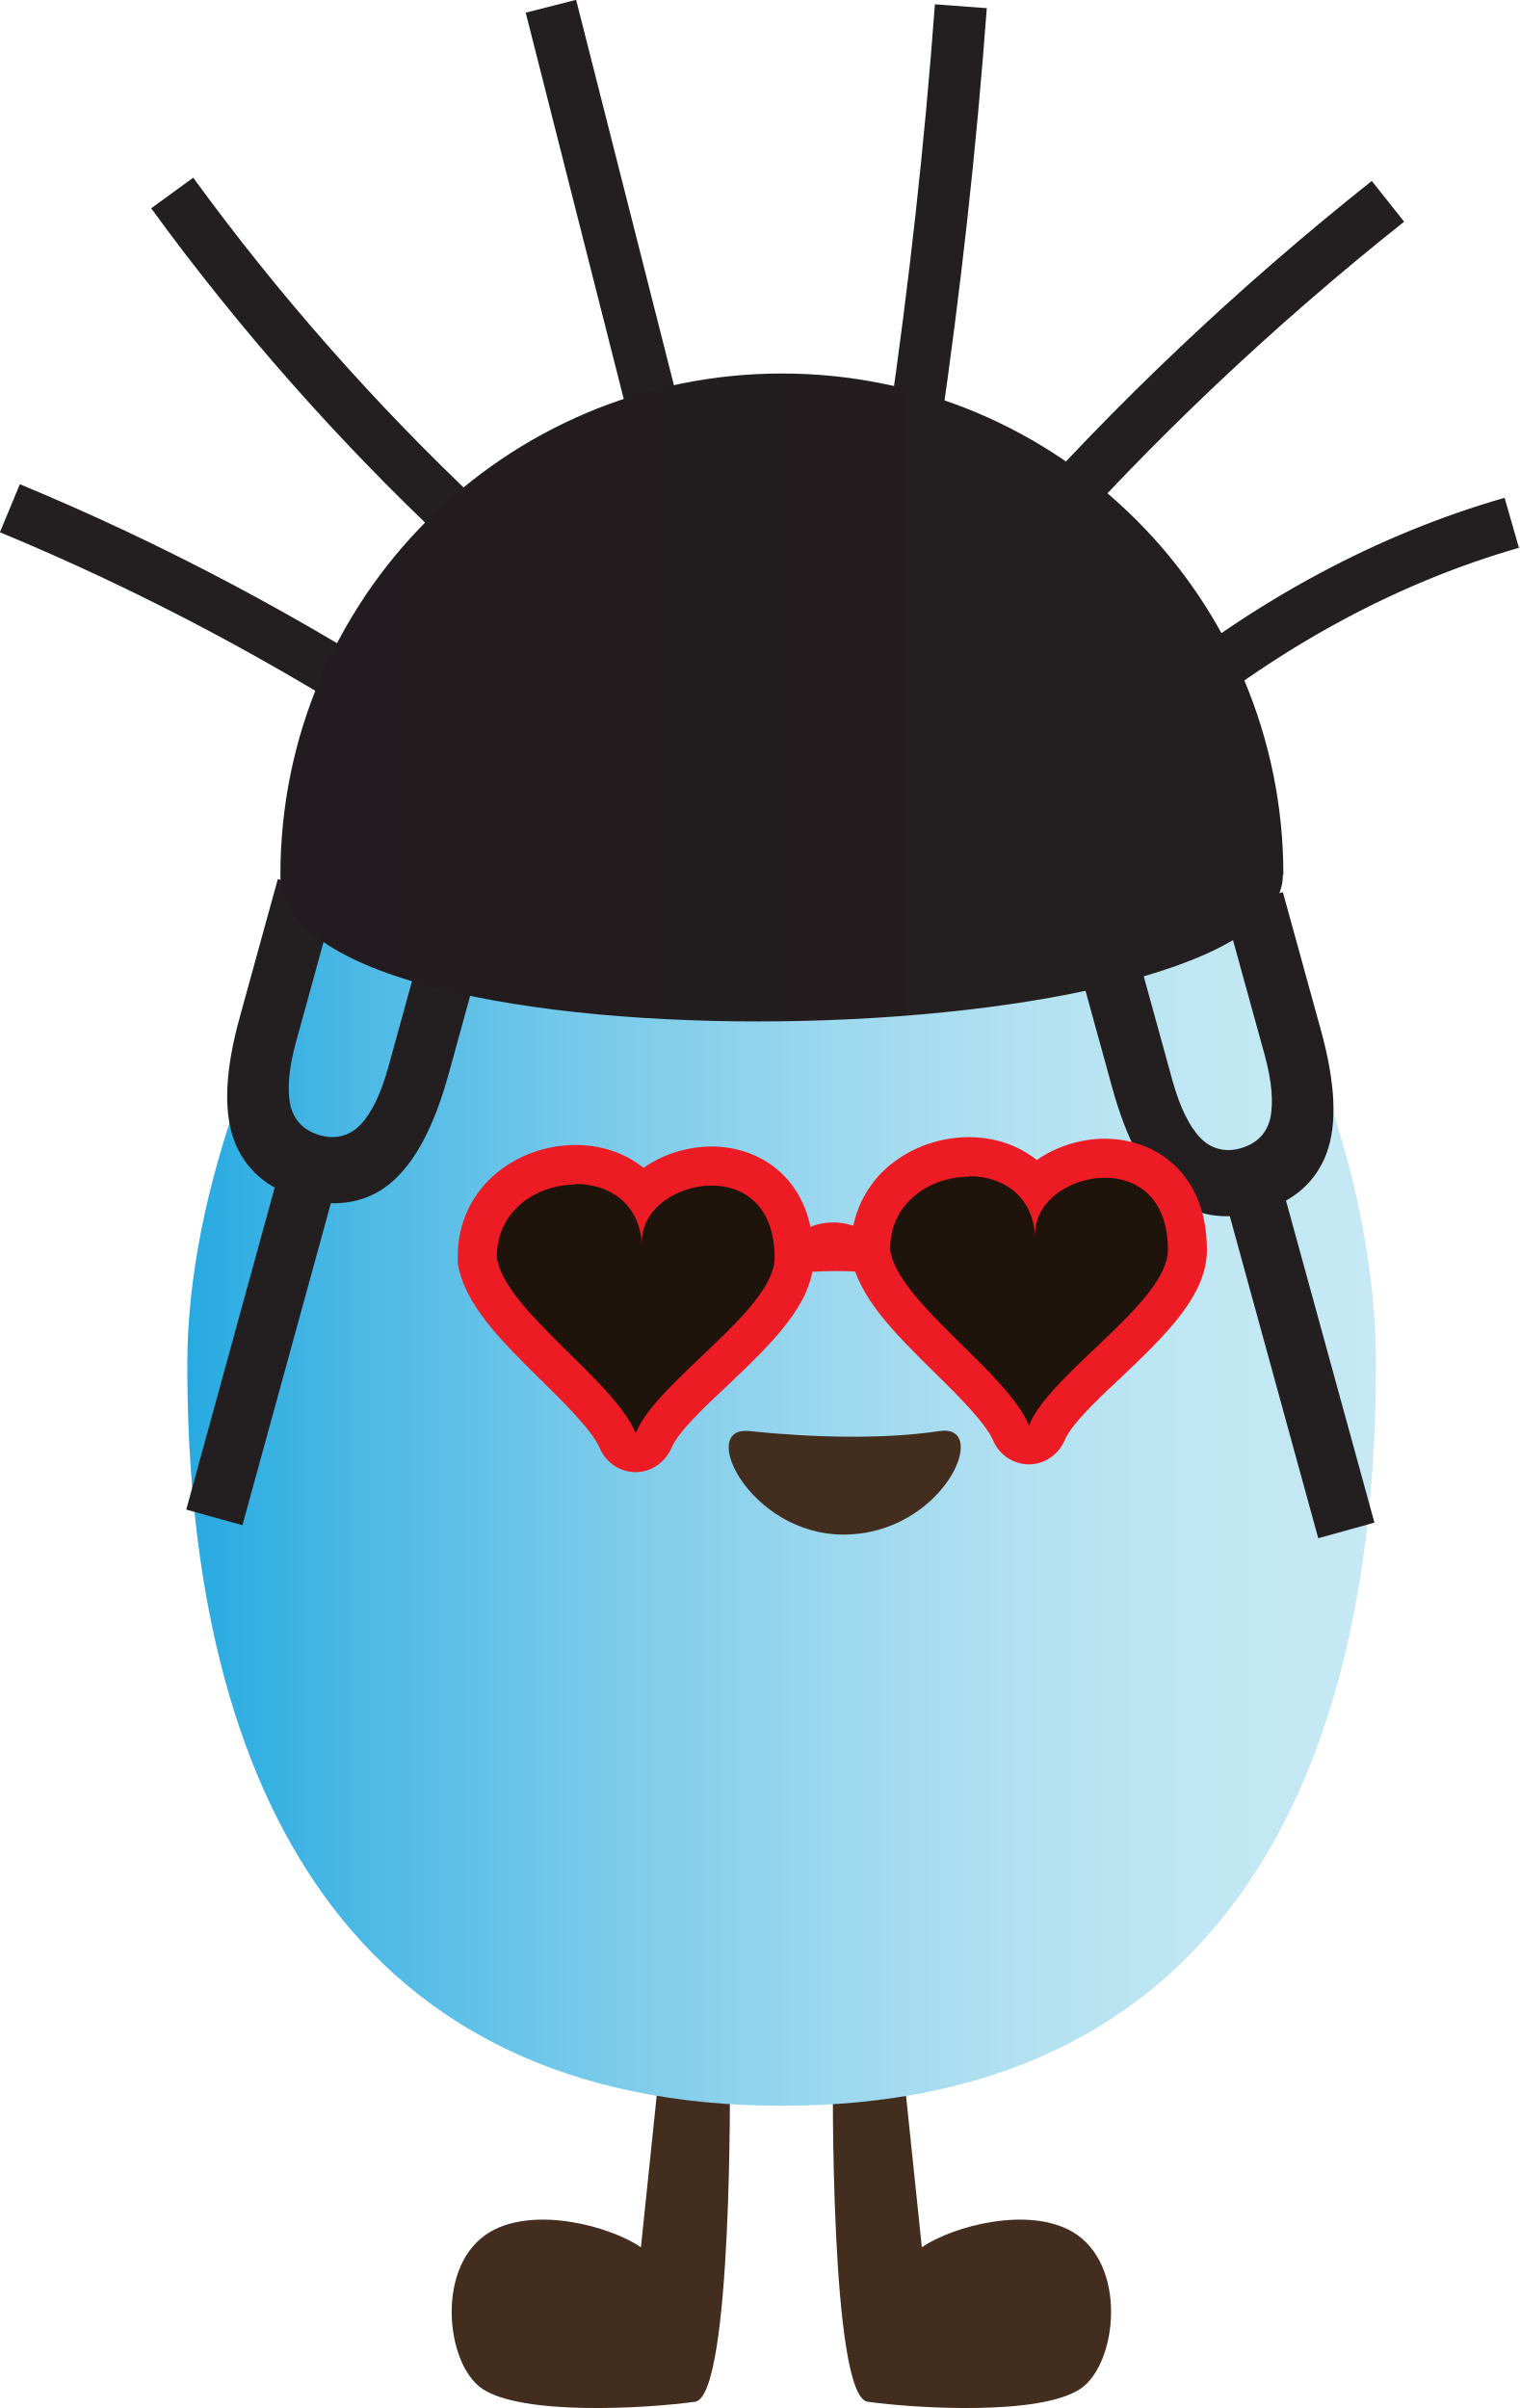
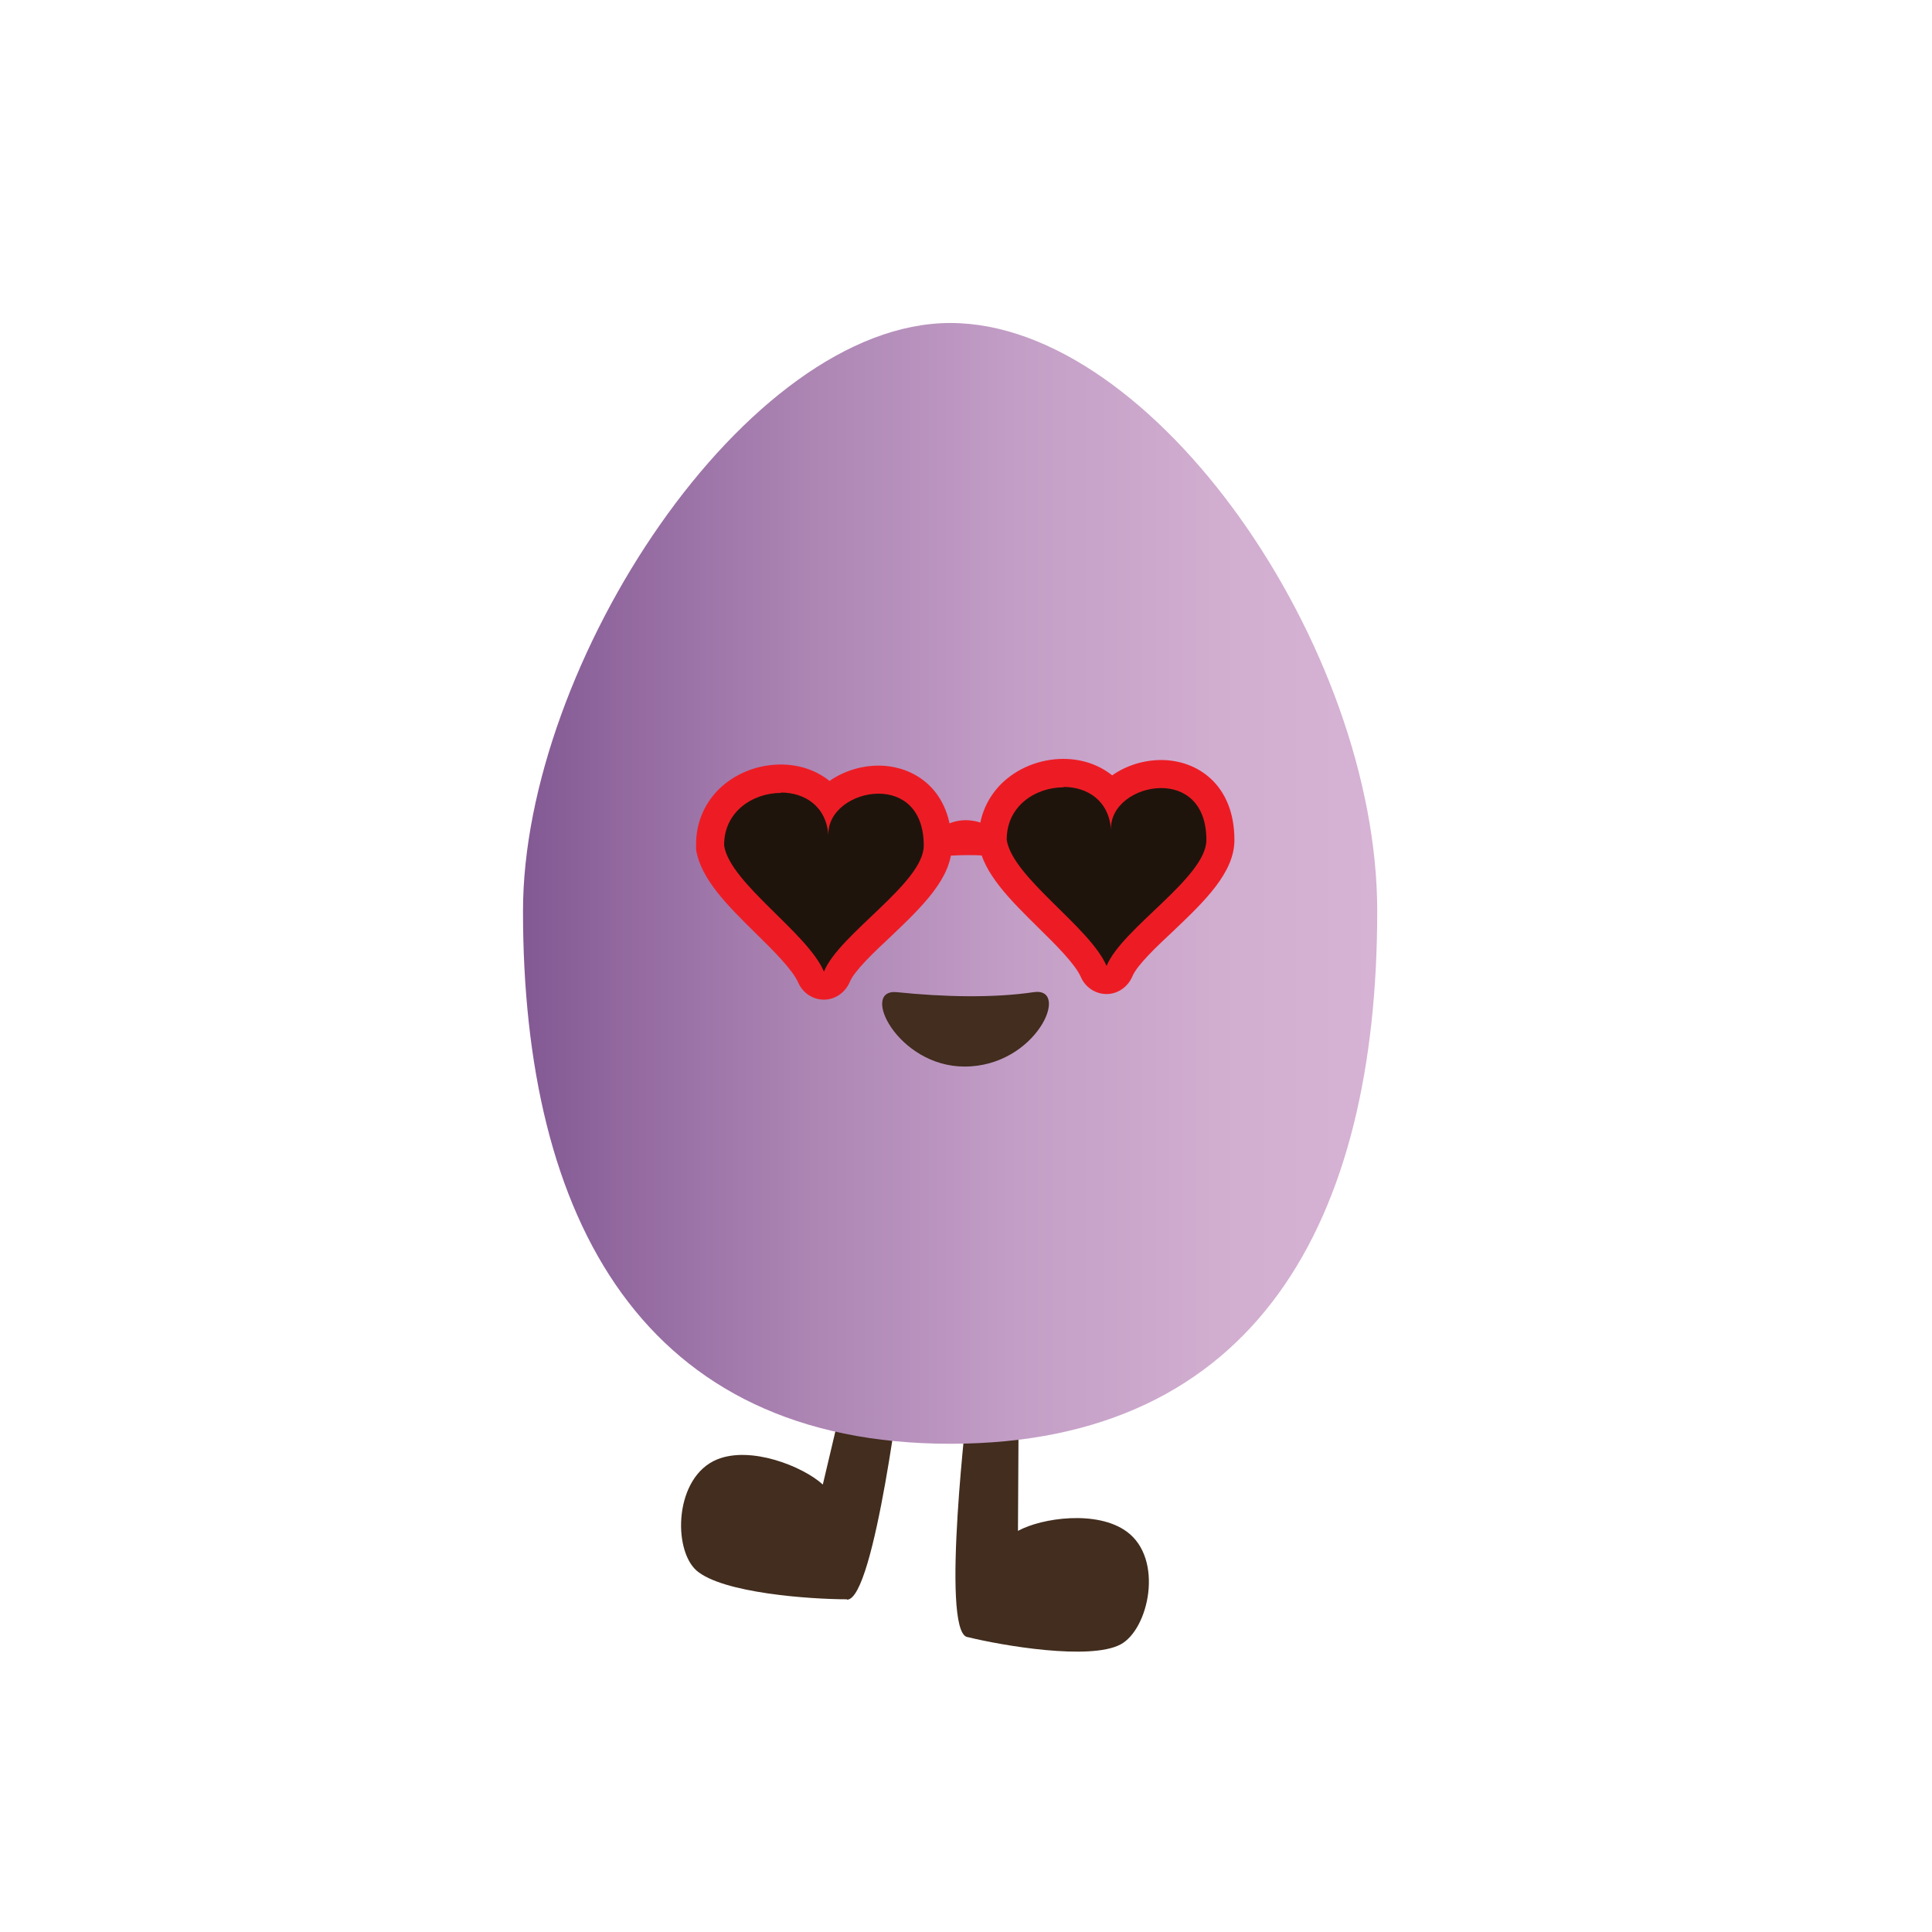
- <svg xmlns="http://www.w3.org/2000/svg" id="Layer_2" data-name="Layer 2" viewBox="0 0 29.2 46.29">
+ <svg xmlns="http://www.w3.org/2000/svg" id="Layer_2" data-name="Layer 2" viewBox="0 0 51.68 51.68">
  <defs>
    <style>
      .cls-1 {
        fill: none;
-         stroke: #231f20;
-         stroke-miterlimit: 10;
      }

      .cls-2 {
-         fill: url(#linear-gradient-2);
+         fill: url(#linear-gradient);
      }

      .cls-3 {
-         fill: #231f20;
+         fill: #ed1c24;
      }

      .cls-4 {
-         fill: url(#linear-gradient);
+         fill: #422d1e;
      }

      .cls-5 {
-         fill: #ed1c24;
-       }
- 
-       .cls-6 {
-         fill: #422d1e;
-       }
- 
-       .cls-7 {
        fill: #1f140c;
      }
    </style>
-     <linearGradient id="linear-gradient" x1="26.45" y1="25.49" x2="3.6" y2="25.49" gradientUnits="userSpaceOnUse">
-       <stop offset="0" stop-color="#c6e9f4" />
-       <stop offset=".14" stop-color="#c0e7f3" />
-       <stop offset=".3" stop-color="#b2e1f1" />
-       <stop offset=".47" stop-color="#9ad7ee" />
-       <stop offset=".66" stop-color="#78caea" />
-       <stop offset=".85" stop-color="#4db9e5" />
-       <stop offset="1" stop-color="#27aae1" />
-     </linearGradient>
-     <linearGradient id="linear-gradient-2" x1="5.39" y1="13.41" x2="24.66" y2="13.41" gradientUnits="userSpaceOnUse">
-       <stop offset="0" stop-color="#221b1f" />
-       <stop offset="1" stop-color="#231f20" />
+     <linearGradient id="linear-gradient" x1="36.84" y1="23.64" x2="13.99" y2="23.64" gradientUnits="userSpaceOnUse">
+       <stop offset="0" stop-color="#d6b2d4" />
+       <stop offset=".19" stop-color="#d1add0" />
+       <stop offset=".42" stop-color="#c39ec6" />
+       <stop offset=".66" stop-color="#ad86b4" />
+       <stop offset=".91" stop-color="#8f659d" />
+       <stop offset="1" stop-color="#835994" />
    </linearGradient>
  </defs>
  <g id="Layer_1-2" data-name="Layer 1">
-     <path class="cls-6" d="M16.68,46.17c.94.13,3.32.27,4.09-.25.71-.48.91-2.4-.16-3.02-.85-.49-2.29-.11-2.89.3l-.37-3.55-1.34.17s-.06,6.25.67,6.35Z" />
-     <path class="cls-6" d="M13.36,46.17c-.94.13-3.32.27-4.09-.25-.71-.48-.91-2.4.16-3.02.85-.49,2.29-.11,2.89.3l.37-3.55,1.34.17s.06,6.25-.67,6.35Z" />
-     <path class="cls-4" d="M26.45,26.23c0,8.28-3.23,14.25-11.42,14.25s-11.43-5.97-11.43-14.25c0-6.61,5.98-15.73,11.43-15.73s11.42,8.68,11.42,15.73Z" />
-     <circle class="cls-6" cx="10.64" cy="24.42" r="1.07" />
-     <circle class="cls-6" cx="20.51" cy="24.42" r="1.07" />
-     <path class="cls-6" d="M18.06,27.51c1-.15.08,1.99-1.85,1.99-1.79,0-2.81-2.09-1.81-1.99,1.26.13,2.58.16,3.66,0Z" />
-     <path class="cls-3" d="M23.53,17.45l.78,2.83c.14.51.17.91.11,1.21-.07.3-.26.49-.56.58s-.58.02-.79-.2-.39-.59-.53-1.09l-.78-2.83-1.11.31.73,2.65c.28,1.01.65,1.7,1.12,2.09.33.27.71.39,1.14.38l1.7,6.19,1.08-.3-1.7-6.19c.37-.21.63-.51.78-.91.21-.57.17-1.36-.11-2.37l-.73-2.65-1.11.31Z" />
-     <path class="cls-3" d="M6.47,17.2l-.78,2.83c-.14.51-.17.91-.11,1.21.07.3.26.49.56.58s.58.02.79-.2.39-.59.53-1.09l.78-2.83,1.11.31-.73,2.65c-.28,1.01-.65,1.7-1.12,2.09-.33.27-.71.39-1.14.38l-1.7,6.19-1.08-.3,1.7-6.19c-.37-.21-.63-.51-.78-.91-.21-.57-.17-1.36.11-2.37l.73-2.65,1.11.31Z" />
-     <path class="cls-1" d="M.19,9.77c2.75,1.14,5.4,2.55,7.92,4.2" />
-     <path class="cls-1" d="M8.91,10.06c-2.06-1.94-3.94-4.07-5.6-6.35" />
-     <path class="cls-1" d="M12.79,8.79L10.59.12" />
-     <path class="cls-1" d="M17.58,8.2c.39-2.68.69-5.37.89-8.08" />
-     <path class="cls-1" d="M19.68,10.5c2.12-2.4,4.47-4.62,7-6.63" />
-     <path class="cls-1" d="M22.3,13.68c2.1-1.72,4.39-2.95,6.76-3.63" />
-     <path class="cls-2" d="M24.66,16.82c0,3.51-19.27,3.99-19.27,0,0-5.32,4.31-9.64,9.64-9.64s9.64,4.31,9.64,9.64Z" />
    <g>
-       <path class="cls-5" d="M16.93,24.49c.5.07.04-.99-.92-.99-.9,0-1.4,1.05-.9.99.63-.07,1.29-.08,1.83,0Z" />
+       <circle class="cls-1" cx="25.84" cy="25.84" r="25.84" />
+       <path class="cls-4" d="M25.88,43.79c.93.23,3.27.63,4.09.2.76-.4,1.17-2.29.17-3.02-.79-.58-2.27-.37-2.91-.02l.02-3.57-1.35.02s-.75,6.21-.03,6.39Z" />
+       <path class="cls-4" d="M22.65,42.78c-.95,0-3.32-.16-4.02-.77-.64-.57-.59-2.5.55-2.97.9-.37,2.29.18,2.83.67l.82-3.47,1.31.34s-.74,6.21-1.48,6.21Z" />
+       <path class="cls-2" d="M36.84,24.37c0,8.28-3.23,14.25-11.42,14.25s-11.43-5.97-11.43-14.25c0-6.61,5.98-15.73,11.43-15.73s11.42,8.68,11.42,15.73Z" />
+       <path class="cls-4" d="M27.65,26.54c1-.15.08,1.99-1.85,1.99-1.79,0-2.81-2.09-1.81-1.99,1.26.13,2.58.16,3.66,0Z" />
      <g>
-         <path class="cls-7" d="M12.23,27.92c-.15,0-.29-.09-.35-.23-.17-.41-.7-.92-1.21-1.43-.71-.7-1.38-1.36-1.49-2.03-.01-.53.15-.95.48-1.28.35-.36.88-.57,1.41-.57.48,0,.97.18,1.29.56.33-.33.83-.54,1.33-.54.73,0,1.59.46,1.59,1.76,0,.71-.74,1.42-1.52,2.16-.51.48-1.03.98-1.18,1.35-.06.14-.19.23-.34.23h0Z" />
-         <path class="cls-5" d="M11.07,22.76c.63,0,1.22.36,1.27,1.16-.04-.66.66-1.13,1.34-1.13.62,0,1.21.39,1.21,1.39s-2.26,2.36-2.67,3.37c-.44-1.04-2.51-2.36-2.67-3.37-.01-.91.77-1.41,1.52-1.41M11.07,22.01c-.64,0-1.25.25-1.68.68-.39.4-.6.92-.59,1.49,0,.04,0,.07,0,.11.13.79.84,1.49,1.6,2.24.46.45.98.97,1.13,1.31.12.28.39.46.69.46h0c.3,0,.57-.19.69-.47.12-.3.66-.81,1.1-1.22.84-.8,1.63-1.56,1.63-2.43,0-1.48-.99-2.14-1.96-2.14-.47,0-.94.15-1.31.41-.35-.28-.8-.44-1.31-.44h0Z" />
-       </g>
-       <g>
-         <path class="cls-7" d="M19.79,27.77c-.15,0-.29-.09-.35-.23-.17-.41-.7-.93-1.21-1.43-.71-.7-1.38-1.36-1.49-2.03-.01-.53.15-.95.48-1.28.35-.36.88-.57,1.41-.57.48,0,.97.18,1.29.56.33-.33.83-.54,1.33-.54.73,0,1.59.46,1.59,1.76,0,.71-.74,1.42-1.52,2.16-.51.48-1.03.98-1.18,1.35-.06.14-.19.23-.34.23h0Z" />
-         <path class="cls-5" d="M18.63,22.61c.63,0,1.22.36,1.27,1.16-.04-.66.66-1.13,1.34-1.13.62,0,1.21.39,1.21,1.39s-2.26,2.36-2.67,3.37c-.44-1.04-2.51-2.36-2.67-3.37-.01-.91.77-1.41,1.52-1.41M18.63,21.86c-.64,0-1.25.25-1.68.68-.39.4-.6.92-.59,1.49,0,.04,0,.07,0,.11.13.79.84,1.49,1.6,2.24.46.45.98.97,1.13,1.31.12.28.39.46.69.46h0c.3,0,.57-.19.69-.47.12-.3.66-.81,1.1-1.22.84-.8,1.63-1.56,1.63-2.43,0-1.48-.99-2.14-1.96-2.14-.47,0-.94.15-1.31.41-.35-.28-.8-.44-1.31-.44h0Z" />
+         <path class="cls-3" d="M26.75,22.93c.5.07.04-.99-.92-.99-.9,0-1.4,1.05-.9.99.63-.07,1.29-.08,1.83,0Z" />
+         <g>
+           <path class="cls-5" d="M22.05,26.36c-.15,0-.29-.09-.35-.23-.17-.41-.7-.93-1.21-1.43-.71-.7-1.38-1.36-1.49-2.03-.01-.53.15-.95.48-1.28.35-.36.88-.57,1.41-.57.48,0,.97.18,1.29.56.33-.33.83-.54,1.33-.54.73,0,1.59.46,1.59,1.76,0,.71-.74,1.42-1.52,2.16-.51.48-1.03.98-1.18,1.35-.06.14-.19.23-.34.23h0Z" />
+           <path class="cls-3" d="M20.89,21.2c.63,0,1.22.36,1.27,1.16-.04-.66.66-1.13,1.34-1.13.62,0,1.21.39,1.21,1.39s-2.26,2.36-2.67,3.37c-.44-1.04-2.51-2.36-2.67-3.37-.01-.91.77-1.41,1.52-1.41M20.89,20.45h0c-.64,0-1.25.25-1.68.68-.39.4-.6.92-.59,1.49,0,.04,0,.07,0,.11.13.79.84,1.49,1.6,2.24.46.45.98.97,1.13,1.31.12.28.39.46.69.46h0c.3,0,.57-.19.69-.47.12-.3.66-.81,1.1-1.22.84-.8,1.63-1.56,1.63-2.43,0-1.48-.99-2.14-1.96-2.14-.47,0-.94.15-1.31.41-.35-.28-.8-.44-1.31-.44h0Z" />
+         </g>
+         <g>
+           <path class="cls-5" d="M29.61,26.21c-.15,0-.29-.09-.35-.23-.17-.41-.7-.92-1.21-1.43-.71-.7-1.38-1.36-1.49-2.03-.01-.53.15-.95.48-1.28.35-.36.88-.57,1.41-.57.48,0,.97.18,1.29.56.33-.33.83-.54,1.33-.54.73,0,1.59.46,1.59,1.76,0,.71-.74,1.42-1.52,2.16-.51.48-1.03.98-1.18,1.35-.06.14-.19.23-.34.23h0Z" />
+           <path class="cls-3" d="M28.45,21.05c.63,0,1.22.36,1.27,1.16-.04-.66.66-1.13,1.34-1.13.62,0,1.21.39,1.21,1.39s-2.26,2.36-2.67,3.37c-.44-1.04-2.51-2.36-2.67-3.37-.01-.91.77-1.41,1.52-1.41M28.45,20.3h0c-.64,0-1.25.25-1.68.68-.39.4-.6.92-.59,1.49,0,.04,0,.07,0,.11.13.79.84,1.49,1.6,2.24.46.45.98.97,1.13,1.31.12.28.39.46.69.46h0c.3,0,.57-.19.69-.47.12-.3.66-.81,1.1-1.22.84-.8,1.63-1.56,1.63-2.43,0-1.48-.99-2.14-1.96-2.14-.47,0-.94.15-1.31.41-.35-.28-.8-.44-1.31-.44h0Z" />
+         </g>
      </g>
    </g>
  </g>
</svg>
